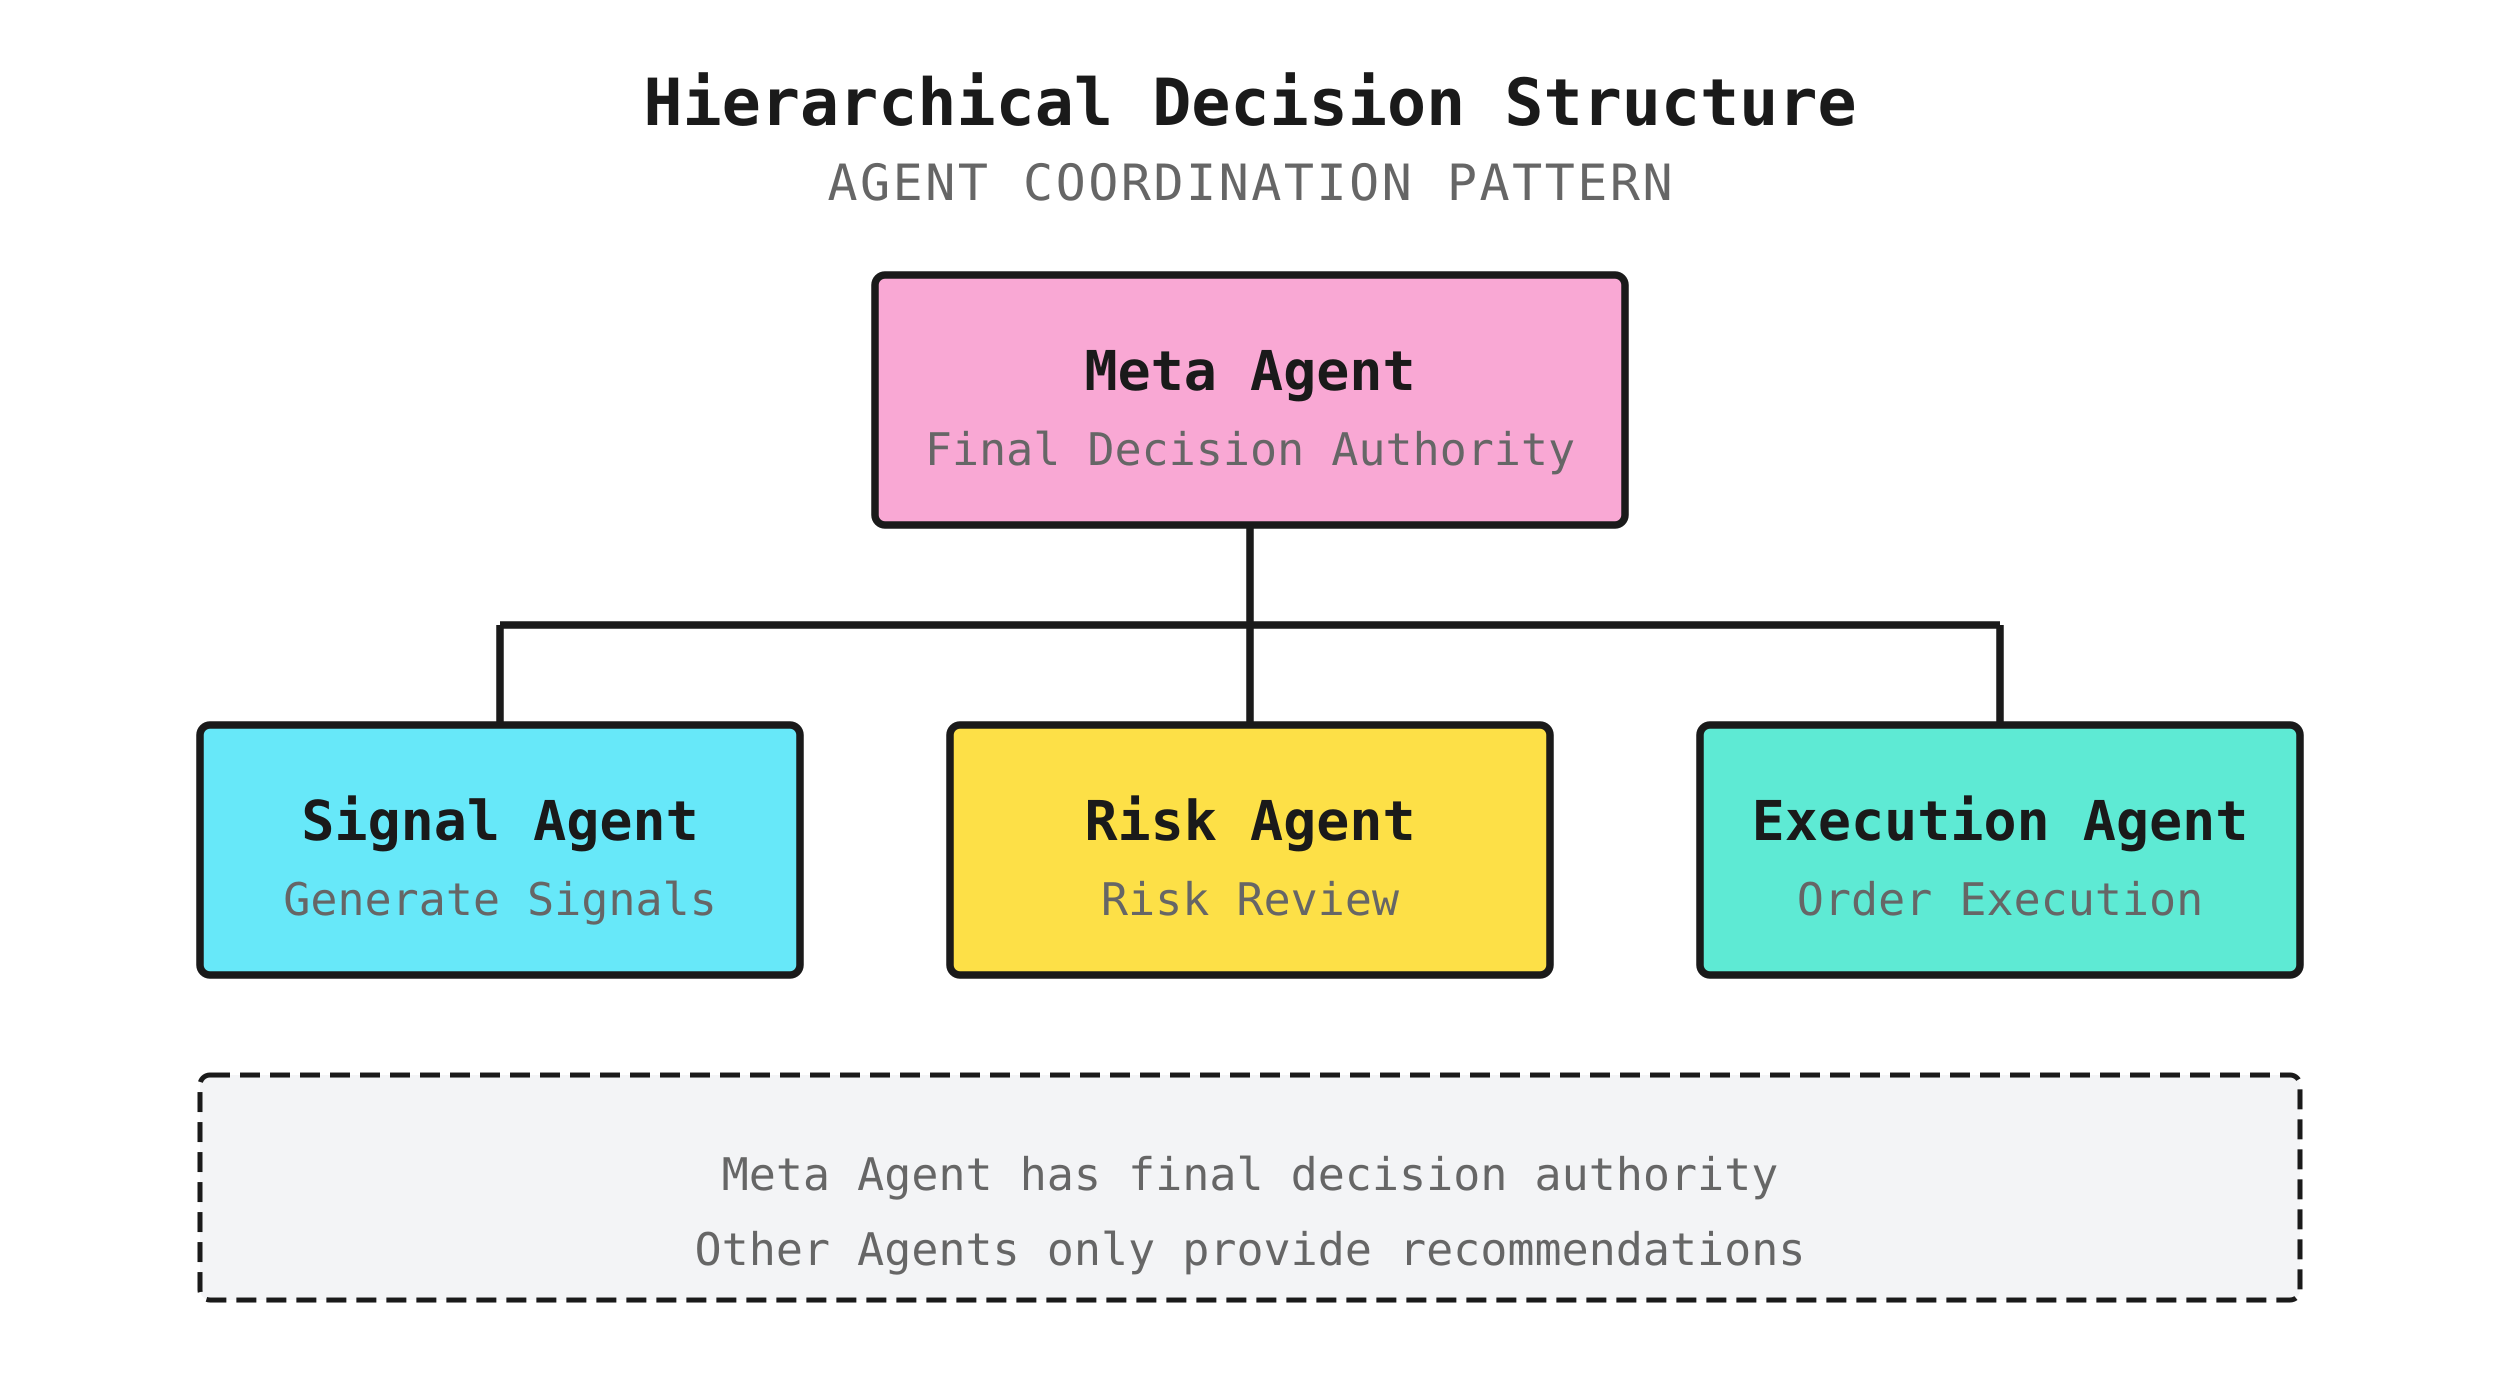
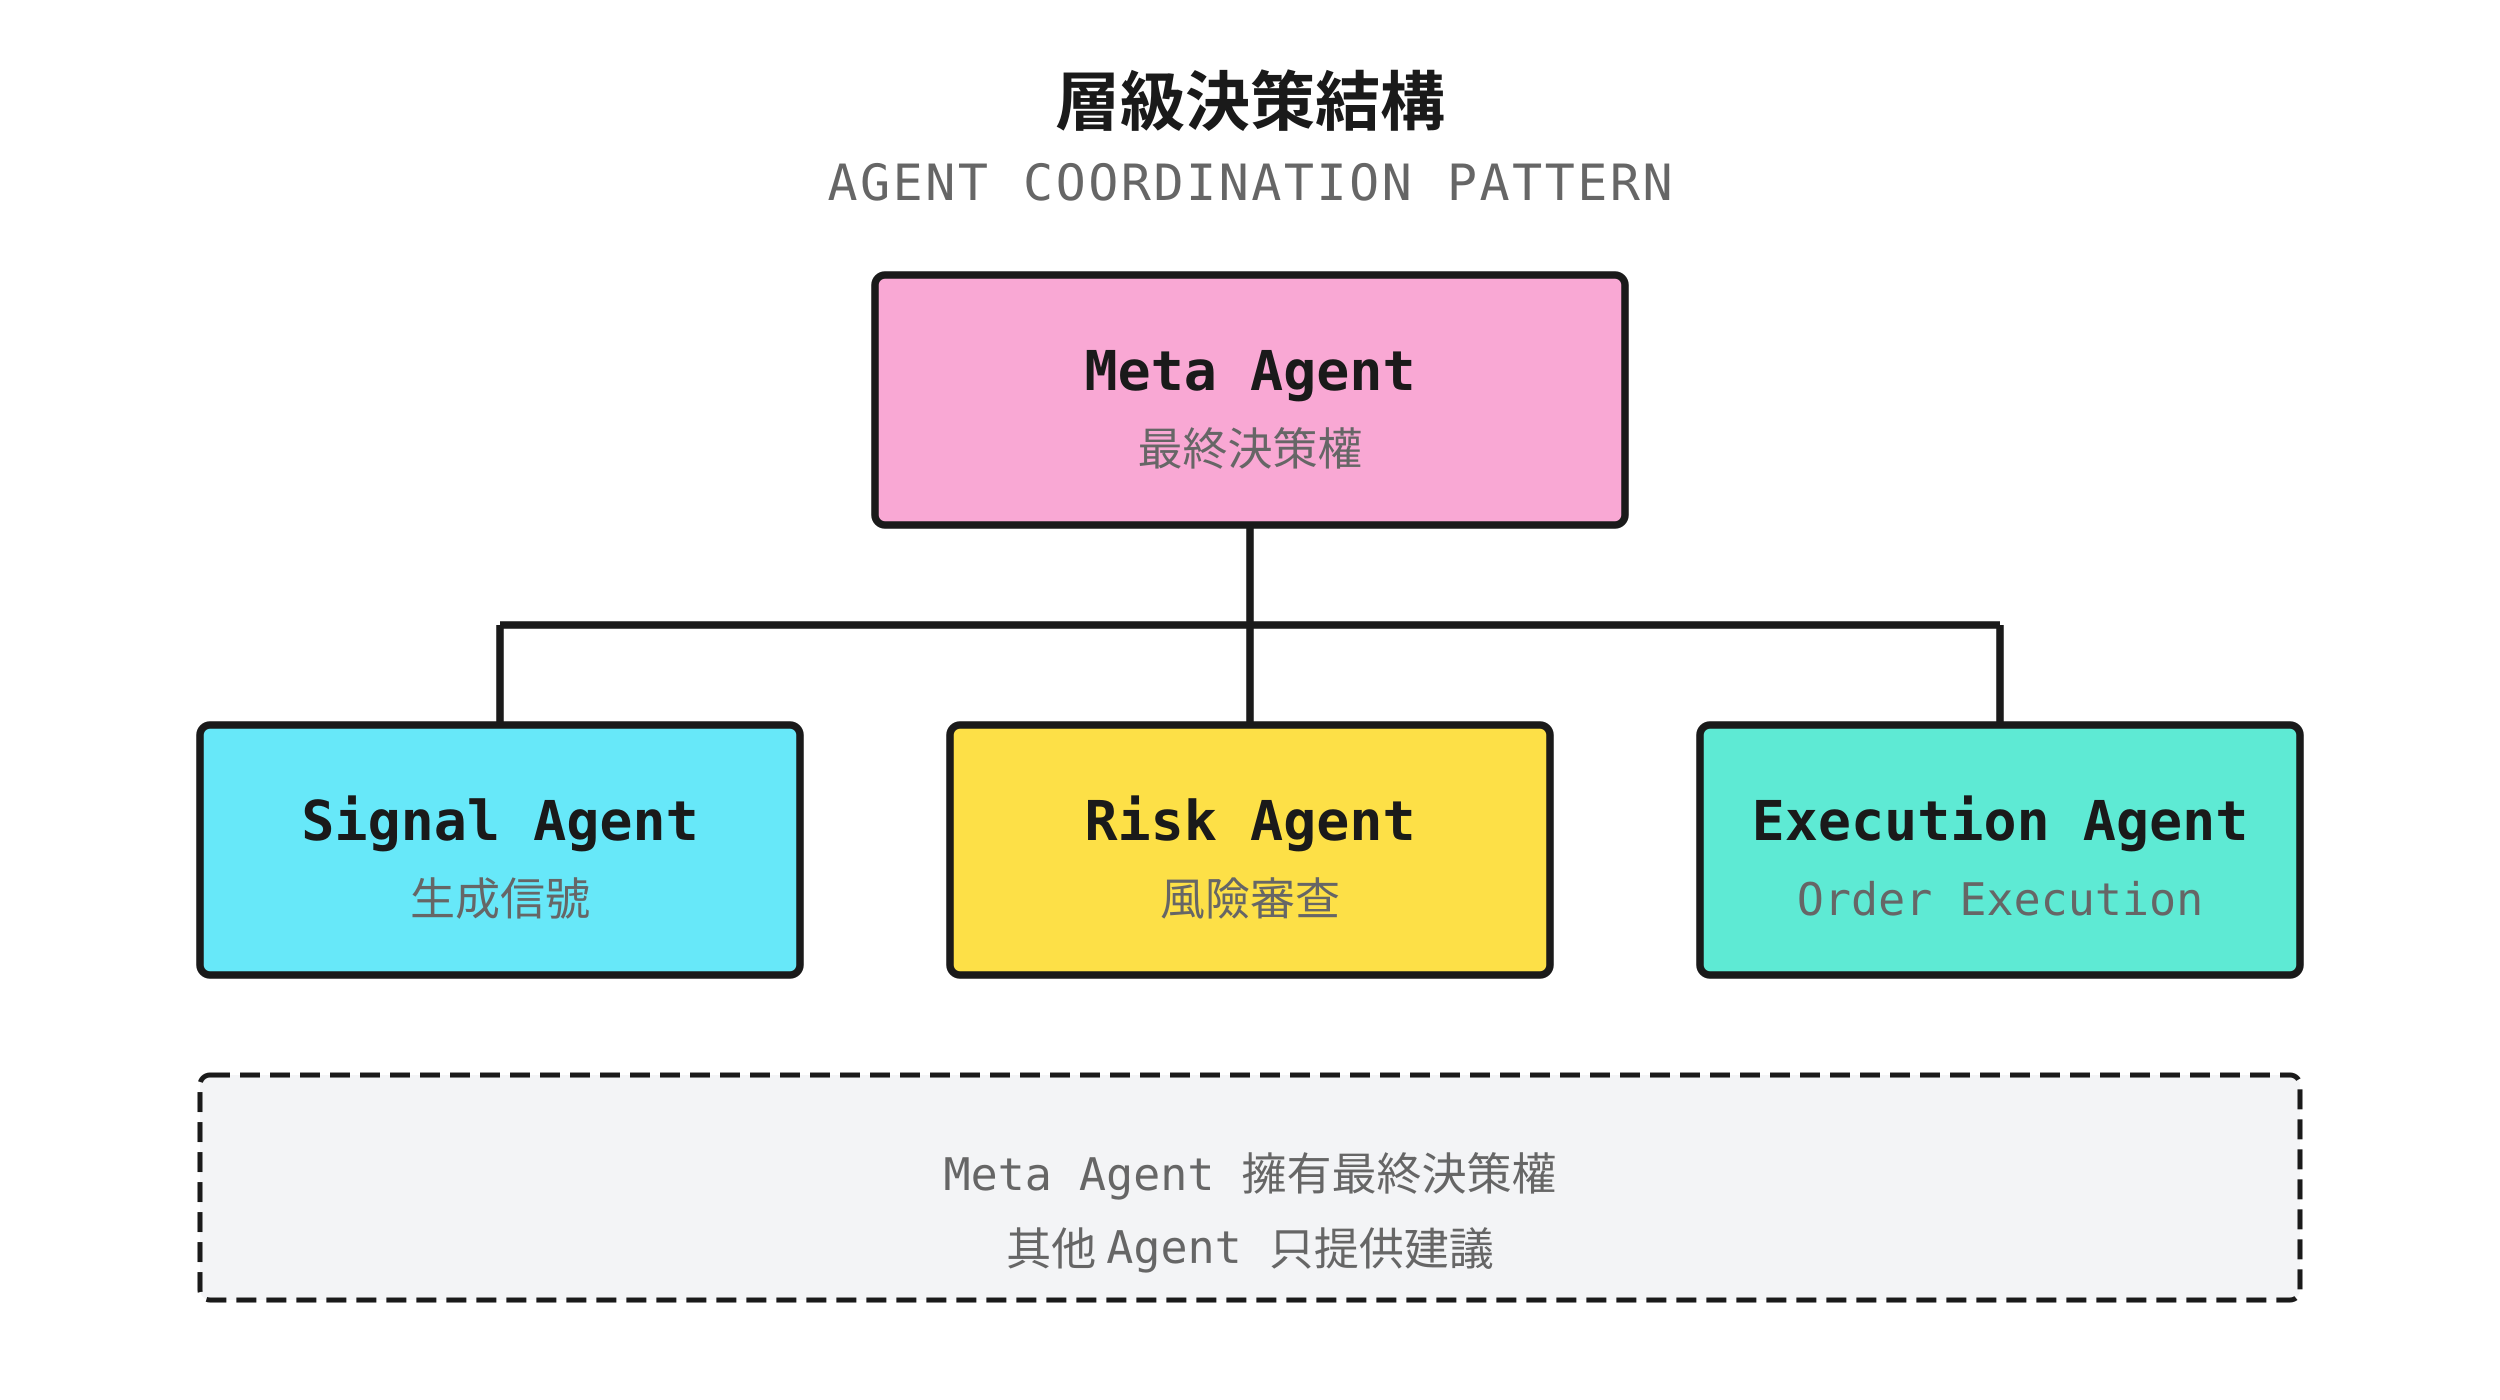
<svg xmlns="http://www.w3.org/2000/svg" viewBox="0 0 500 280">
  <style>
-     .title { font: 600 13px 'SF Mono', 'Menlo', 'Monaco', monospace; fill: #1a1a1a; }
-     .subtitle { font: 500 10px 'SF Mono', 'Menlo', 'Monaco', monospace; fill: #666; letter-spacing: 0.5px; }
-     .box-text { font: 600 11px 'SF Mono', 'Menlo', 'Monaco', monospace; fill: #1a1a1a; text-anchor: middle; }
-     .box-sub { font: 500 9px 'SF Mono', 'Menlo', 'Monaco', monospace; fill: #666; text-anchor: middle; }
-     .label { font: 500 9px 'SF Mono', 'Menlo', 'Monaco', monospace; fill: #666; }
+     .title { font: 600 13px 'SF Mono', 'Menlo', 'Monaco', monospace, 'PingFang HK', 'Noto Sans HK'; fill: #1a1a1a; }
+     .subtitle { font: 500 10px 'SF Mono', 'Menlo', 'Monaco', monospace, 'PingFang HK', 'Noto Sans HK'; fill: #666; letter-spacing: 0.5px; }
+     .box-text { font: 600 11px 'SF Mono', 'Menlo', 'Monaco', monospace, 'PingFang HK', 'Noto Sans HK'; fill: #1a1a1a; text-anchor: middle; }
+     .box-sub { font: 500 9px 'SF Mono', 'Menlo', 'Monaco', monospace, 'PingFang HK', 'Noto Sans HK'; fill: #666; text-anchor: middle; }
+     .label { font: 500 9px 'SF Mono', 'Menlo', 'Monaco', monospace, 'PingFang HK', 'Noto Sans HK'; fill: #666; }
  </style>
  <defs>
    <marker id="arrow" markerWidth="10" markerHeight="7" refX="9" refY="3.5" orient="auto">
      <polygon points="0 0, 10 3.5, 0 7" fill="#666" />
    </marker>
  </defs>
  <rect width="500" height="280" fill="#fff" />
-   <text x="250" y="25" text-anchor="middle" class="title">Hierarchical Decision Structure</text>
+   <text x="250" y="25" text-anchor="middle" class="title">層級決策結構</text>
  <text x="250" y="40" text-anchor="middle" class="subtitle">AGENT COORDINATION PATTERN</text>
  <rect x="175" y="55" width="150" height="50" fill="#f9a8d4" stroke="#1a1a1a" stroke-width="1.5" rx="2" />
  <text x="250" y="78" class="box-text">Meta Agent</text>
-   <text x="250" y="93" class="box-sub">Final Decision Authority</text>
+   <text x="250" y="93" class="box-sub">最終決策權</text>
  <line x1="250" y1="105" x2="250" y2="125" stroke="#1a1a1a" stroke-width="1.5" />
  <line x1="100" y1="125" x2="400" y2="125" stroke="#1a1a1a" stroke-width="1.5" />
  <line x1="100" y1="125" x2="100" y2="145" stroke="#1a1a1a" stroke-width="1.5" />
  <line x1="250" y1="125" x2="250" y2="145" stroke="#1a1a1a" stroke-width="1.5" />
  <line x1="400" y1="125" x2="400" y2="145" stroke="#1a1a1a" stroke-width="1.5" />
  <rect x="40" y="145" width="120" height="50" fill="#67e8f9" stroke="#1a1a1a" stroke-width="1.5" rx="2" />
  <text x="100" y="168" class="box-text">Signal Agent</text>
-   <text x="100" y="183" class="box-sub">Generate Signals</text>
+   <text x="100" y="183" class="box-sub">生成信號</text>
  <rect x="190" y="145" width="120" height="50" fill="#fde047" stroke="#1a1a1a" stroke-width="1.5" rx="2" />
  <text x="250" y="168" class="box-text">Risk Agent</text>
-   <text x="250" y="183" class="box-sub">Risk Review</text>
+   <text x="250" y="183" class="box-sub">風險審查</text>
  <rect x="340" y="145" width="120" height="50" fill="#5eead4" stroke="#1a1a1a" stroke-width="1.5" rx="2" />
  <text x="400" y="168" class="box-text">Execution Agent</text>
  <text x="400" y="183" class="box-sub">Order Execution</text>
  <rect x="40" y="215" width="420" height="45" fill="#f3f4f6" stroke="#1a1a1a" stroke-width="1" stroke-dasharray="4,2" rx="2" />
-   <text x="250" y="238" text-anchor="middle" class="box-sub">Meta Agent has final decision authority</text>
-   <text x="250" y="253" text-anchor="middle" class="label">Other Agents only provide recommendations</text>
+   <text x="250" y="238" text-anchor="middle" class="box-sub">Meta Agent 擁有最終決策權</text>
+   <text x="250" y="253" text-anchor="middle" class="label">其他 Agent 只提供建議</text>
</svg>
